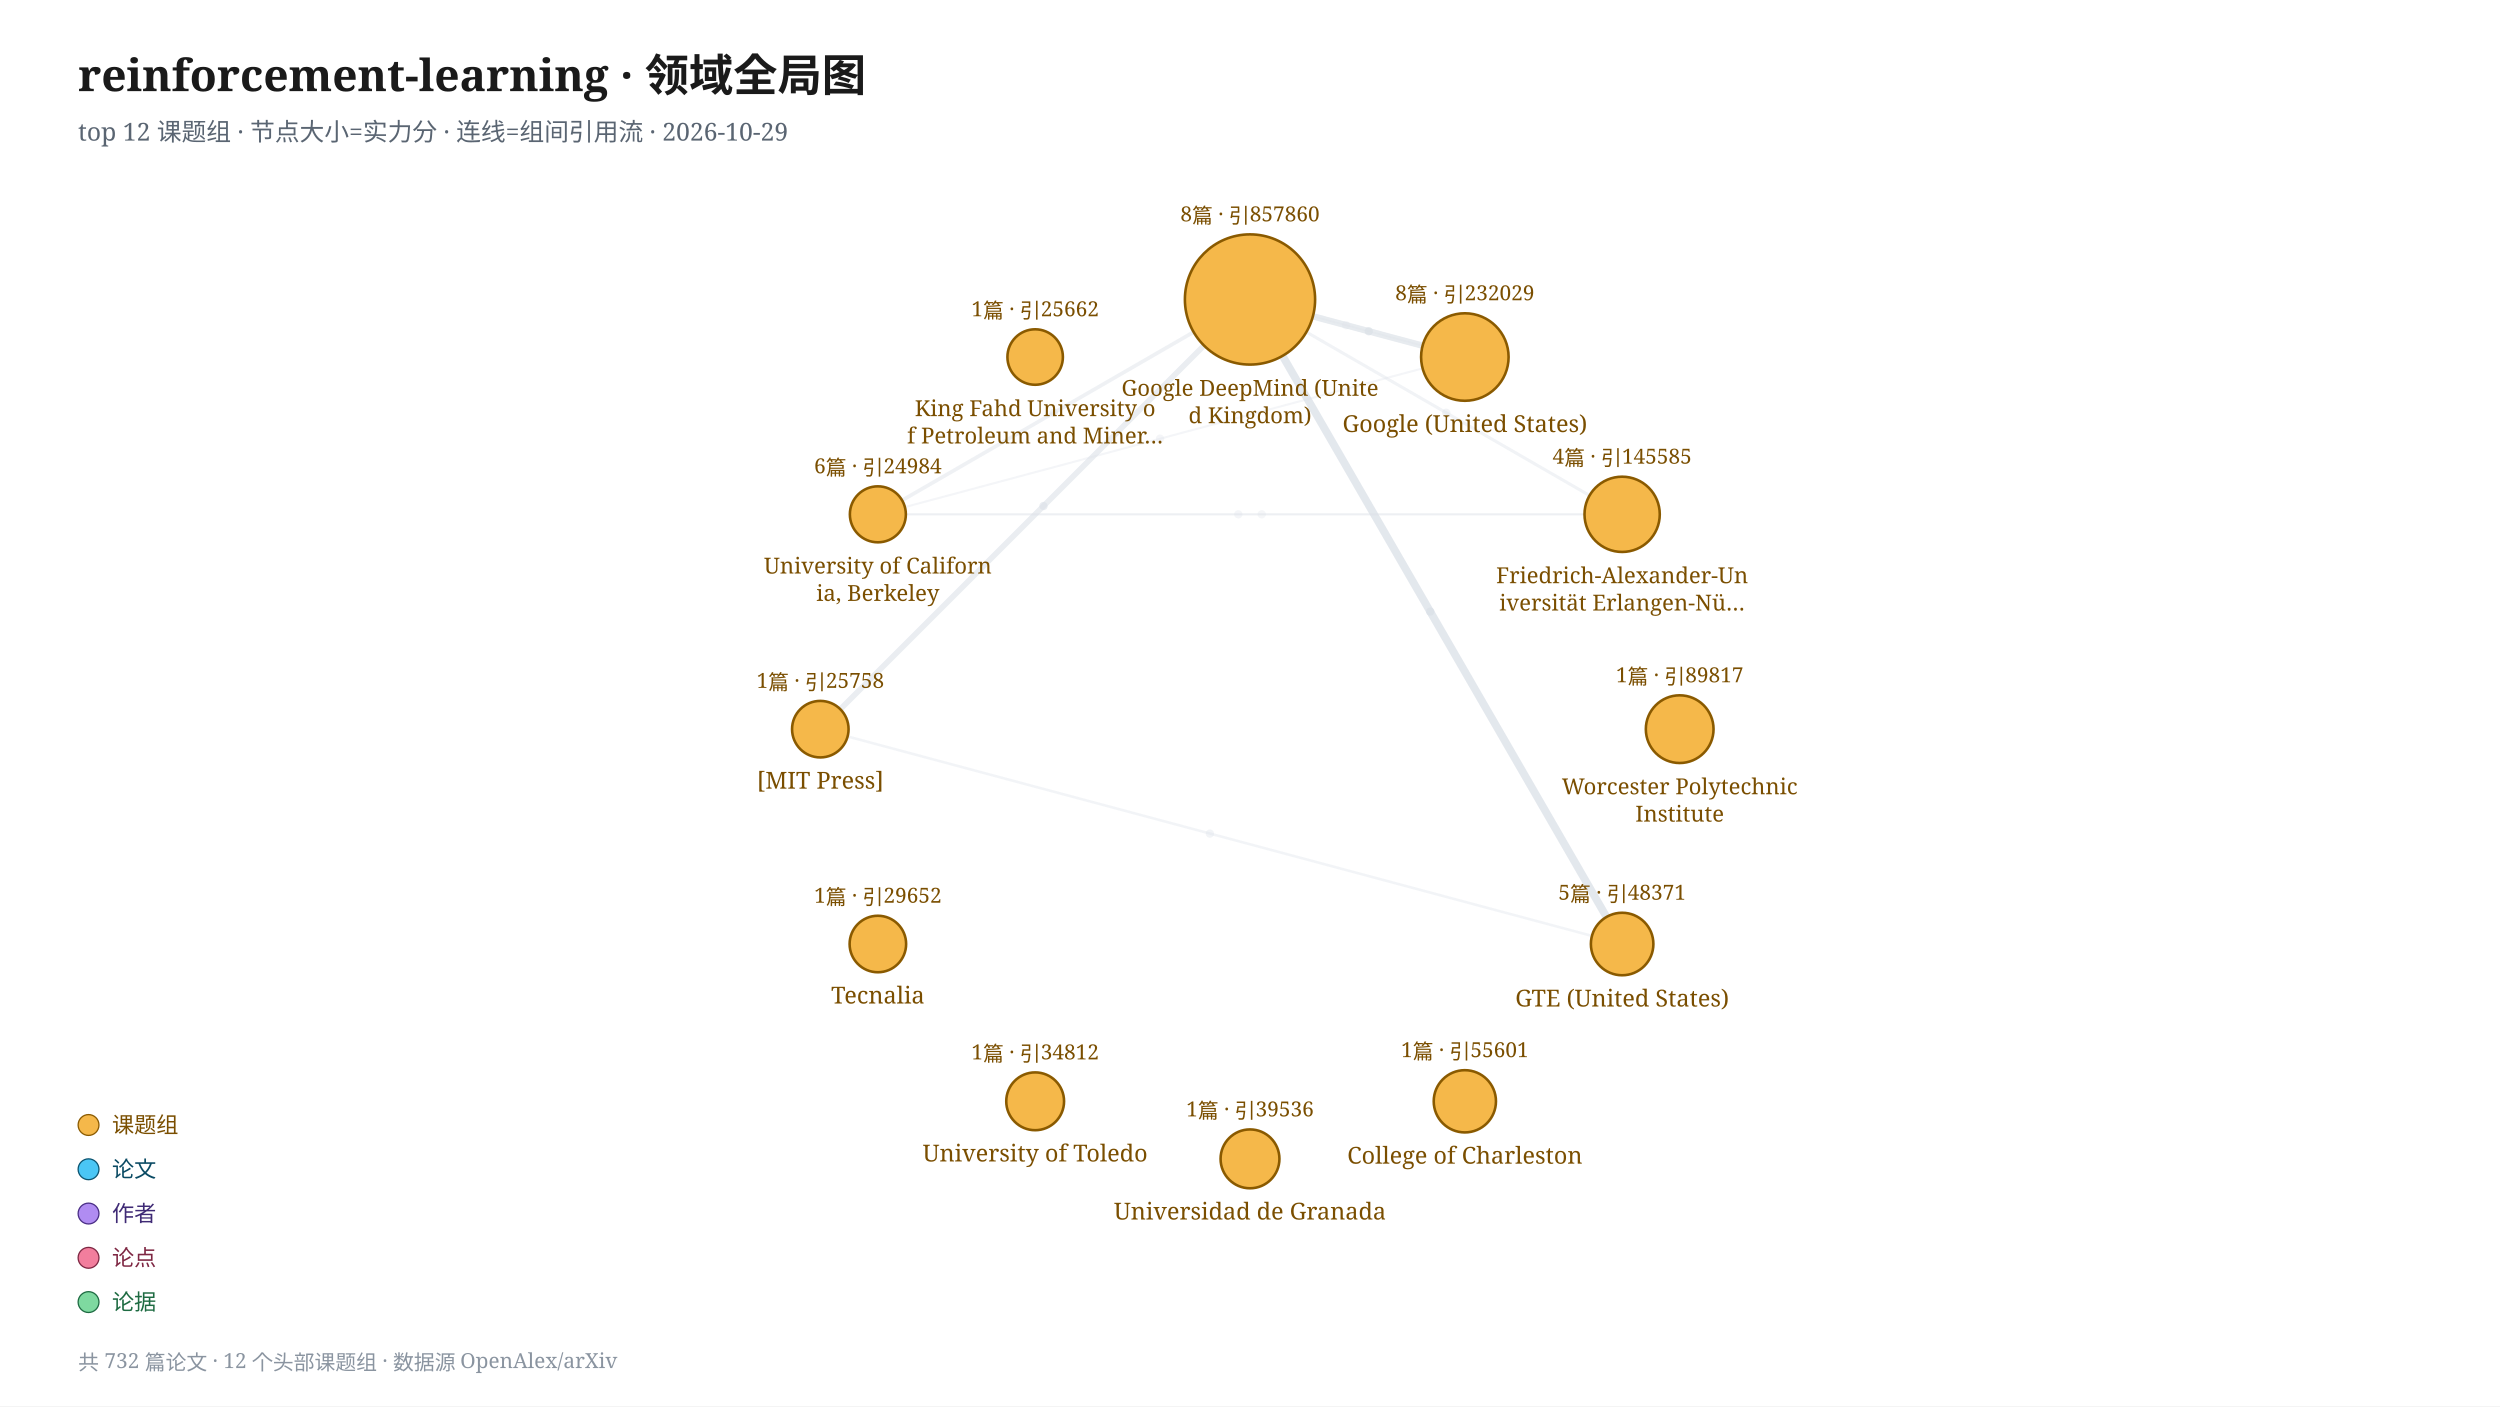
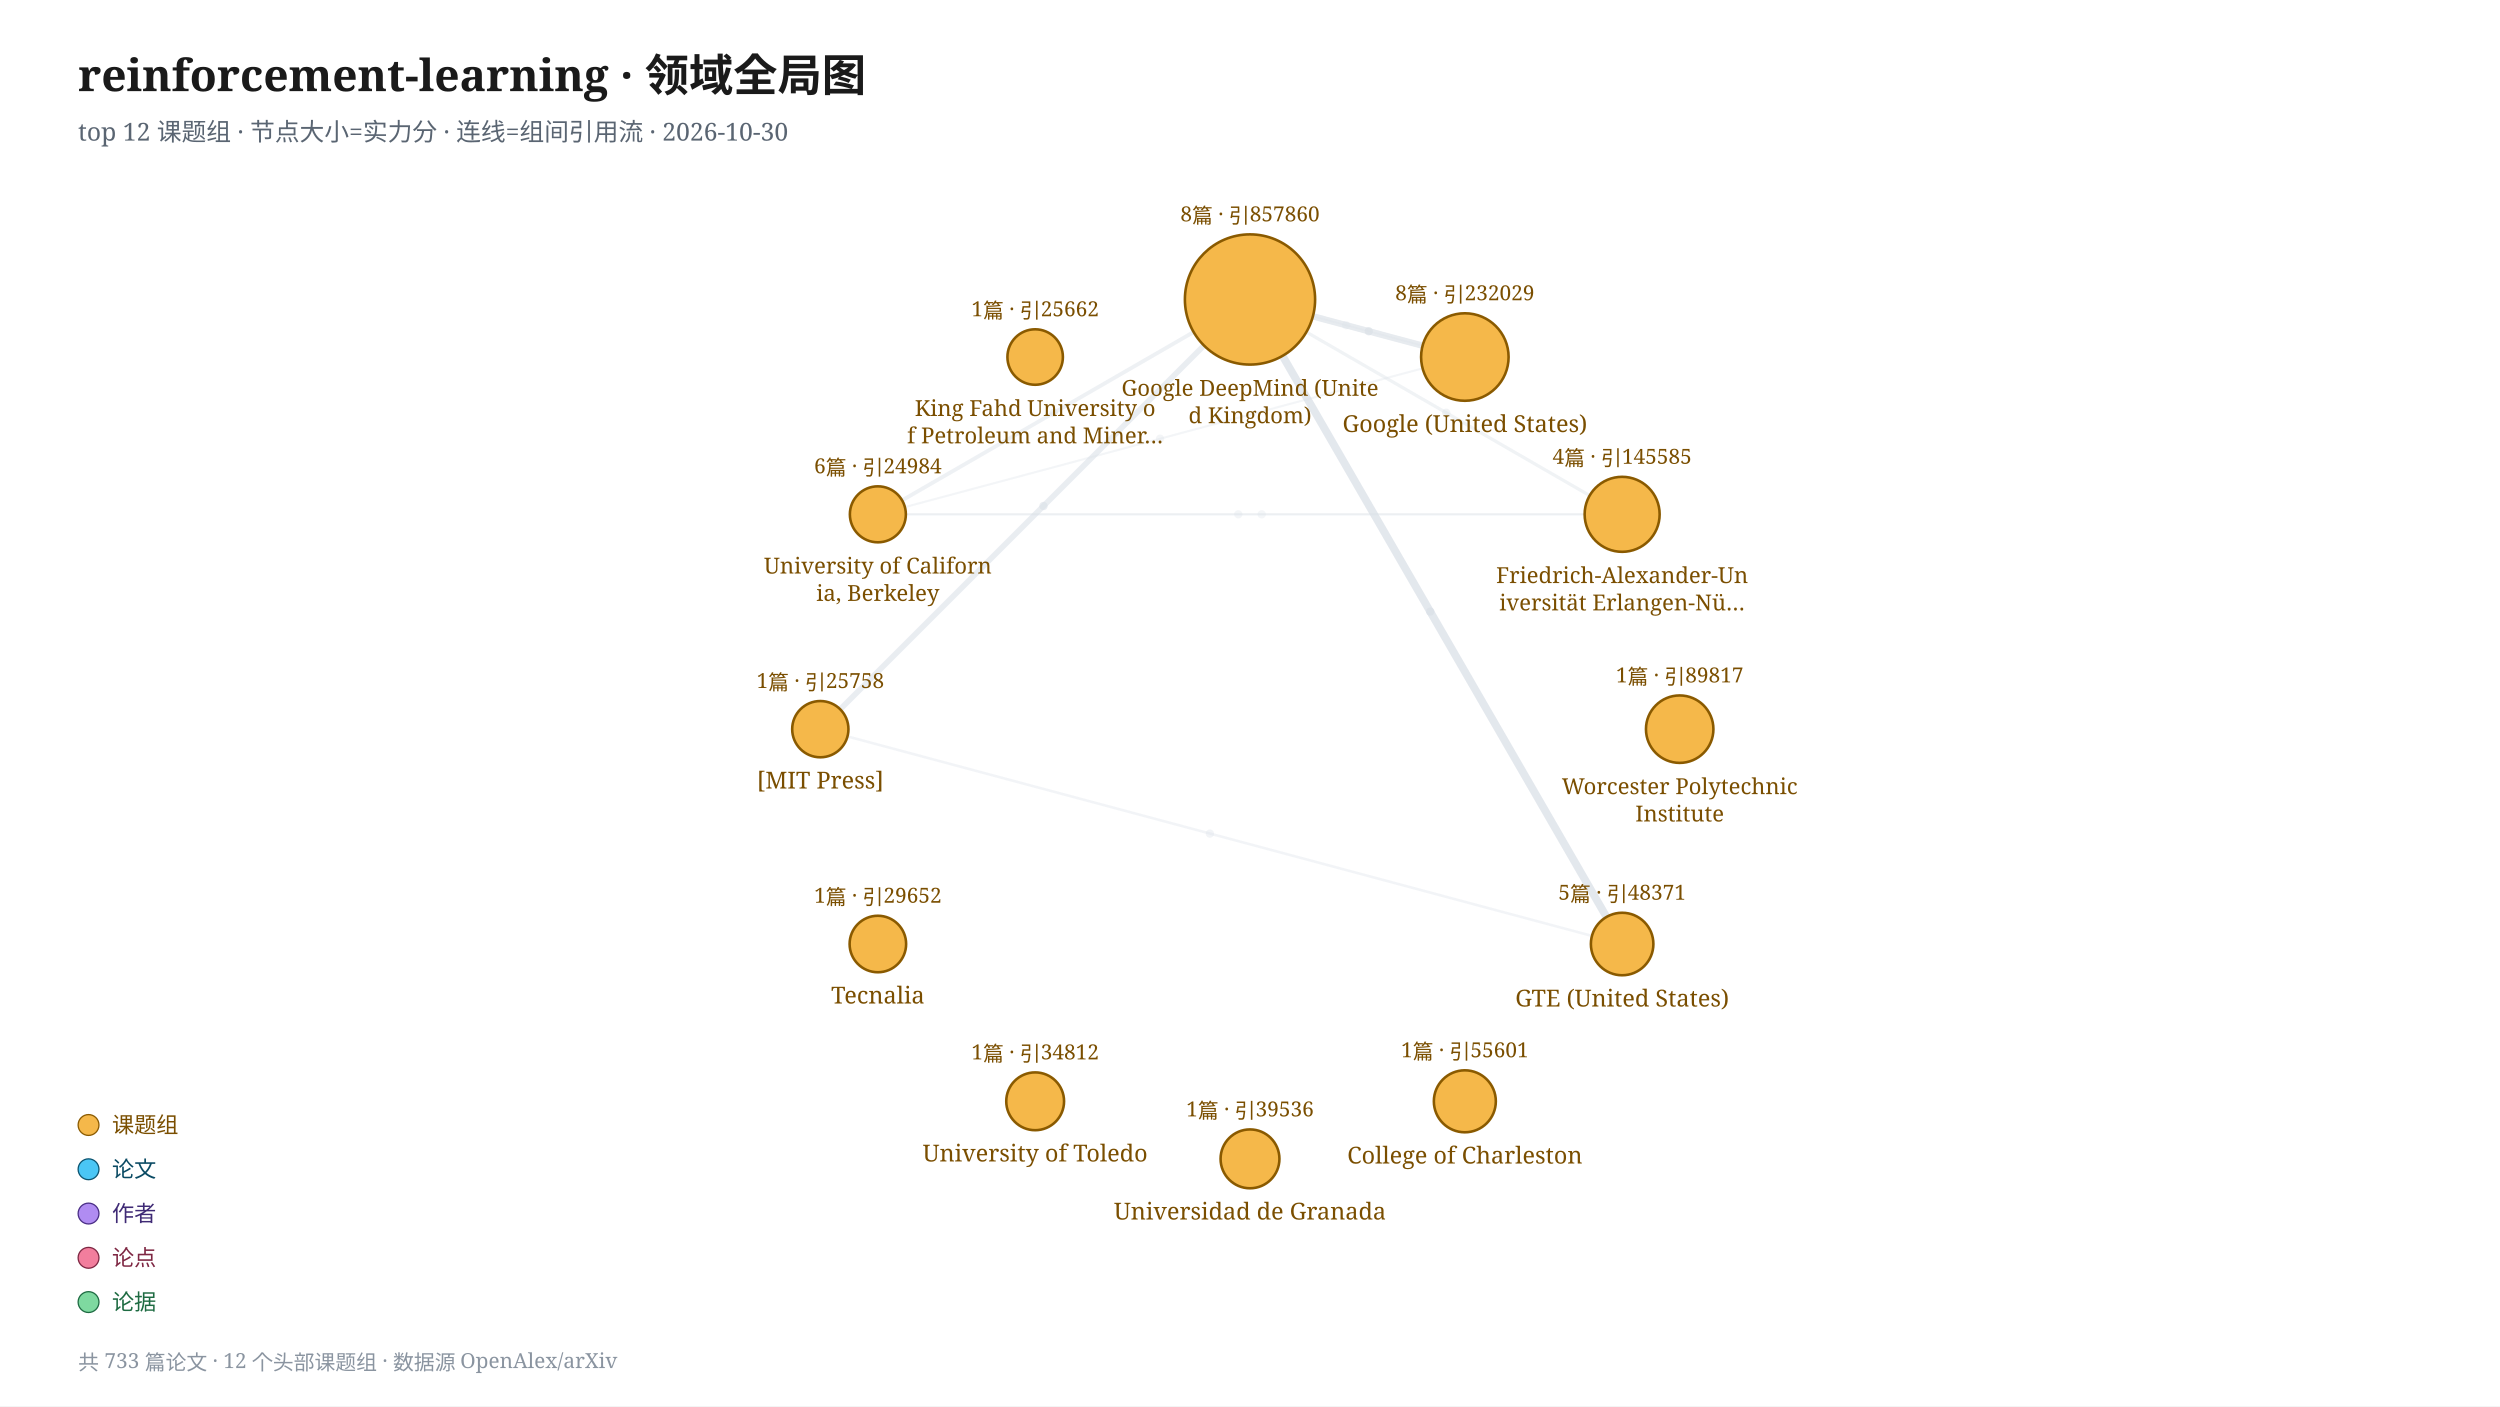
<svg xmlns="http://www.w3.org/2000/svg" width="1920" height="1080" viewBox="0 0 1920 1080">
  <defs>
    <filter id="glow">
      <feGaussianBlur stdDeviation="9" result="b" />
      <feMerge>
        <feMergeNode in="b" />
        <feMergeNode in="SourceGraphic" />
      </feMerge>
    </filter>
    <filter id="soft">
      <feGaussianBlur stdDeviation="4" result="b" />
      <feMerge>
        <feMergeNode in="b" />
        <feMergeNode in="SourceGraphic" />
      </feMerge>
    </filter>
  </defs>
  <rect width="1920" height="1080" fill="#FFFFFF" />
  <text x="60" y="70" fill="#1A1A1A" font-family="Georgia, 'Songti SC', serif" font-size="34" font-weight="bold">reinforcement-learning · 领域全局图</text>
-   <text x="60" y="108" fill="#5A6572" font-family="Georgia, serif" font-size="19">top 12 课题组 · 节点大小=实力分 · 连线=组间引用流 · 2026-10-29</text>
-   <line x1="960.0" y1="230.0" x2="630.0" y2="560.0" stroke="#DAE0E7" stroke-width="4.324" opacity="0.582" />
-   <circle cx="801.4" cy="388.6" r="3.2" fill="#DAE0E7" opacity="0.582" />
+   <text x="60" y="108" fill="#5A6572" font-family="Georgia, serif" font-size="19">top 12 课题组 · 节点大小=实力分 · 连线=组间引用流 · 2026-10-30</text>
+   <line x1="960.0" y1="230.0" x2="630.0" y2="560.0" stroke="#DAE0E7" stroke-width="4.359" opacity="0.586" />
+   <circle cx="801.4" cy="388.6" r="3.2" fill="#DAE0E7" opacity="0.586" />
  <line x1="960.0" y1="230.0" x2="1245.8" y2="725.0" stroke="#DAE0E7" stroke-width="6.0" opacity="0.75" />
  <circle cx="1098.4" cy="469.7" r="3.2" fill="#DAE0E7" opacity="0.75" />
  <line x1="630.0" y1="560.0" x2="1245.8" y2="725.0" stroke="#DAE0E7" stroke-width="2.0" opacity="0.35" />
  <circle cx="929.2" cy="640.2" r="3.2" fill="#DAE0E7" opacity="0.35" />
-   <line x1="1245.8" y1="395.0" x2="960.0" y2="230.0" stroke="#DAE0E7" stroke-width="2.378" opacity="0.388" />
-   <circle cx="1110.7" cy="317.0" r="3.2" fill="#DAE0E7" opacity="0.388" />
+   <line x1="1245.8" y1="395.0" x2="960.0" y2="230.0" stroke="#DAE0E7" stroke-width="2.513" opacity="0.401" />
+   <circle cx="1110.7" cy="317.0" r="3.2" fill="#DAE0E7" opacity="0.401" />
  <line x1="1125.0" y1="274.2" x2="960.0" y2="230.0" stroke="#DAE0E7" stroke-width="5.0" opacity="0.65" />
  <circle cx="1051.2" cy="254.4" r="3.2" fill="#DAE0E7" opacity="0.65" />
-   <line x1="674.2" y1="395.0" x2="960.0" y2="230.0" stroke="#DAE0E7" stroke-width="2.892" opacity="0.439" />
-   <circle cx="809.3" cy="317.0" r="3.2" fill="#DAE0E7" opacity="0.439" />
-   <line x1="674.2" y1="395.0" x2="1125.0" y2="274.2" stroke="#DAE0E7" stroke-width="1.622" opacity="0.312" />
-   <circle cx="890.9" cy="336.9" r="3.2" fill="#DAE0E7" opacity="0.312" />
-   <line x1="674.2" y1="395.0" x2="1245.8" y2="395.0" stroke="#DAE0E7" stroke-width="1.622" opacity="0.312" />
-   <circle cx="951.0" cy="395.0" r="3.2" fill="#DAE0E7" opacity="0.312" />
-   <line x1="1245.8" y1="395.0" x2="674.2" y2="395.0" stroke="#DAE0E7" stroke-width="1.351" opacity="0.285" />
-   <circle cx="969.0" cy="395.0" r="3.2" fill="#DAE0E7" opacity="0.285" />
-   <line x1="960.0" y1="230.0" x2="1125.0" y2="274.2" stroke="#DAE0E7" stroke-width="1.324" opacity="0.282" />
-   <circle cx="1033.8" cy="249.8" r="3.2" fill="#DAE0E7" opacity="0.282" />
+   <line x1="674.2" y1="395.0" x2="960.0" y2="230.0" stroke="#DAE0E7" stroke-width="3.0" opacity="0.45" />
+   <circle cx="809.3" cy="317.0" r="3.2" fill="#DAE0E7" opacity="0.45" />
+   <line x1="674.2" y1="395.0" x2="1125.0" y2="274.2" stroke="#DAE0E7" stroke-width="1.641" opacity="0.314" />
+   <circle cx="890.9" cy="336.9" r="3.2" fill="#DAE0E7" opacity="0.314" />
+   <line x1="674.2" y1="395.0" x2="1245.8" y2="395.0" stroke="#DAE0E7" stroke-width="1.641" opacity="0.314" />
+   <circle cx="951.0" cy="395.0" r="3.2" fill="#DAE0E7" opacity="0.314" />
+   <line x1="1245.8" y1="395.0" x2="674.2" y2="395.0" stroke="#DAE0E7" stroke-width="1.436" opacity="0.294" />
+   <circle cx="969.0" cy="395.0" r="3.2" fill="#DAE0E7" opacity="0.294" />
+   <line x1="960.0" y1="230.0" x2="1125.0" y2="274.2" stroke="#DAE0E7" stroke-width="1.359" opacity="0.286" />
+   <circle cx="1033.8" cy="249.8" r="3.2" fill="#DAE0E7" opacity="0.286" />
  <circle cx="960.0" cy="230.0" r="50.0" fill="#F5B84A" stroke="#8A5A00" stroke-width="2" opacity="1.0" />
  <text x="960.0" y="304.0" text-anchor="middle" fill="#7A4E00" font-family="Georgia, serif" font-size="17" opacity="1.0">Google DeepMind (Unite</text>
  <text x="960.0" y="325.0" text-anchor="middle" fill="#7A4E00" font-family="Georgia, serif" font-size="17" opacity="1.0">d Kingdom)</text>
  <text x="960.0" y="170.0" text-anchor="middle" fill="#7A4E00" font-family="Georgia, serif" font-size="16" opacity="1.0">8篇 · 引857860</text>
  <circle cx="1125.0" cy="274.2" r="33.6" fill="#F5B84A" stroke="#8A5A00" stroke-width="2" opacity="1.0" />
  <text x="1125.0" y="331.8" text-anchor="middle" fill="#7A4E00" font-family="Georgia, serif" font-size="18" opacity="1.0">Google (United States)</text>
  <text x="1125.0" y="230.6" text-anchor="middle" fill="#7A4E00" font-family="Georgia, serif" font-size="16" opacity="1.0">8篇 · 引232029</text>
-   <circle cx="1245.8" cy="395.0" r="28.9" fill="#F5B84A" stroke="#8A5A00" stroke-width="2" opacity="1.0" />
-   <text x="1245.8" y="447.9" text-anchor="middle" fill="#7A4E00" font-family="Georgia, serif" font-size="17" opacity="1.0">Friedrich-Alexander-Un</text>
-   <text x="1245.8" y="468.9" text-anchor="middle" fill="#7A4E00" font-family="Georgia, serif" font-size="17" opacity="1.0">iversität Erlangen-Nü…</text>
-   <text x="1245.8" y="356.1" text-anchor="middle" fill="#7A4E00" font-family="Georgia, serif" font-size="16" opacity="1.0">4篇 · 引145585</text>
-   <circle cx="1290.0" cy="560.0" r="26.0" fill="#F5B84A" stroke="#8A5A00" stroke-width="2" opacity="1.0" />
-   <text x="1290.0" y="610.0" text-anchor="middle" fill="#7A4E00" font-family="Georgia, serif" font-size="17" opacity="1.0">Worcester Polytechnic </text>
-   <text x="1290.0" y="631.0" text-anchor="middle" fill="#7A4E00" font-family="Georgia, serif" font-size="17" opacity="1.0">Institute</text>
-   <text x="1290.0" y="524.0" text-anchor="middle" fill="#7A4E00" font-family="Georgia, serif" font-size="16" opacity="1.0">1篇 · 引89817</text>
+   <circle cx="1245.8" cy="395.0" r="28.8" fill="#F5B84A" stroke="#8A5A00" stroke-width="2" opacity="1.0" />
+   <text x="1245.8" y="447.8" text-anchor="middle" fill="#7A4E00" font-family="Georgia, serif" font-size="17" opacity="1.0">Friedrich-Alexander-Un</text>
+   <text x="1245.8" y="468.8" text-anchor="middle" fill="#7A4E00" font-family="Georgia, serif" font-size="17" opacity="1.0">iversität Erlangen-Nü…</text>
+   <text x="1245.8" y="356.2" text-anchor="middle" fill="#7A4E00" font-family="Georgia, serif" font-size="16" opacity="1.0">4篇 · 引145585</text>
+   <circle cx="1290.0" cy="560.0" r="25.9" fill="#F5B84A" stroke="#8A5A00" stroke-width="2" opacity="1.0" />
+   <text x="1290.0" y="609.9" text-anchor="middle" fill="#7A4E00" font-family="Georgia, serif" font-size="17" opacity="1.0">Worcester Polytechnic </text>
+   <text x="1290.0" y="630.9" text-anchor="middle" fill="#7A4E00" font-family="Georgia, serif" font-size="17" opacity="1.0">Institute</text>
+   <text x="1290.0" y="524.1" text-anchor="middle" fill="#7A4E00" font-family="Georgia, serif" font-size="16" opacity="1.0">1篇 · 引89817</text>
  <circle cx="1245.8" cy="725.0" r="24.0" fill="#F5B84A" stroke="#8A5A00" stroke-width="2" opacity="1.0" />
  <text x="1245.8" y="773.0" text-anchor="middle" fill="#7A4E00" font-family="Georgia, serif" font-size="18" opacity="1.0">GTE (United States)</text>
  <text x="1245.8" y="691.0" text-anchor="middle" fill="#7A4E00" font-family="Georgia, serif" font-size="16" opacity="1.0">5篇 · 引48371</text>
-   <circle cx="1125.0" cy="845.8" r="23.9" fill="#F5B84A" stroke="#8A5A00" stroke-width="2" opacity="1.0" />
-   <text x="1125.0" y="893.7" text-anchor="middle" fill="#7A4E00" font-family="Georgia, serif" font-size="18" opacity="1.0">College of Charleston</text>
-   <text x="1125.0" y="811.9" text-anchor="middle" fill="#7A4E00" font-family="Georgia, serif" font-size="16" opacity="1.0">1篇 · 引55601</text>
+   <circle cx="1125.0" cy="845.8" r="23.8" fill="#F5B84A" stroke="#8A5A00" stroke-width="2" opacity="1.0" />
+   <text x="1125.0" y="893.6" text-anchor="middle" fill="#7A4E00" font-family="Georgia, serif" font-size="18" opacity="1.0">College of Charleston</text>
+   <text x="1125.0" y="812.0" text-anchor="middle" fill="#7A4E00" font-family="Georgia, serif" font-size="16" opacity="1.0">1篇 · 引55601</text>
  <circle cx="960.0" cy="890.0" r="22.6" fill="#F5B84A" stroke="#8A5A00" stroke-width="2" opacity="1.0" />
  <text x="960.0" y="936.6" text-anchor="middle" fill="#7A4E00" font-family="Georgia, serif" font-size="18" opacity="1.0">Universidad de Granada</text>
  <text x="960.0" y="857.4" text-anchor="middle" fill="#7A4E00" font-family="Georgia, serif" font-size="16" opacity="1.0">1篇 · 引39536</text>
  <circle cx="795.0" cy="845.8" r="22.2" fill="#F5B84A" stroke="#8A5A00" stroke-width="2" opacity="1.0" />
  <text x="795.0" y="892.0" text-anchor="middle" fill="#7A4E00" font-family="Georgia, serif" font-size="18" opacity="1.0">University of Toledo</text>
  <text x="795.0" y="813.6" text-anchor="middle" fill="#7A4E00" font-family="Georgia, serif" font-size="16" opacity="1.0">1篇 · 引34812</text>
  <circle cx="674.2" cy="725.0" r="21.7" fill="#F5B84A" stroke="#8A5A00" stroke-width="2" opacity="1.0" />
  <text x="674.2" y="770.7" text-anchor="middle" fill="#7A4E00" font-family="Georgia, serif" font-size="18" opacity="1.0">Tecnalia</text>
  <text x="674.2" y="693.3" text-anchor="middle" fill="#7A4E00" font-family="Georgia, serif" font-size="16" opacity="1.0">1篇 · 引29652</text>
-   <circle cx="630.0" cy="560.0" r="21.7" fill="#F5B84A" stroke="#8A5A00" stroke-width="2" opacity="1.0" />
-   <text x="630.0" y="605.7" text-anchor="middle" fill="#7A4E00" font-family="Georgia, serif" font-size="18" opacity="1.0">[MIT Press]</text>
-   <text x="630.0" y="528.3" text-anchor="middle" fill="#7A4E00" font-family="Georgia, serif" font-size="16" opacity="1.0">1篇 · 引25758</text>
+   <circle cx="630.0" cy="560.0" r="21.6" fill="#F5B84A" stroke="#8A5A00" stroke-width="2" opacity="1.0" />
+   <text x="630.0" y="605.6" text-anchor="middle" fill="#7A4E00" font-family="Georgia, serif" font-size="18" opacity="1.0">[MIT Press]</text>
+   <text x="630.0" y="528.4" text-anchor="middle" fill="#7A4E00" font-family="Georgia, serif" font-size="16" opacity="1.0">1篇 · 引25758</text>
  <circle cx="674.2" cy="395.0" r="21.5" fill="#F5B84A" stroke="#8A5A00" stroke-width="2" opacity="1.0" />
  <text x="674.2" y="440.5" text-anchor="middle" fill="#7A4E00" font-family="Georgia, serif" font-size="17" opacity="1.0">University of Californ</text>
  <text x="674.2" y="461.5" text-anchor="middle" fill="#7A4E00" font-family="Georgia, serif" font-size="17" opacity="1.0">ia, Berkeley</text>
  <text x="674.2" y="363.5" text-anchor="middle" fill="#7A4E00" font-family="Georgia, serif" font-size="16" opacity="1.0">6篇 · 引24984</text>
  <circle cx="795.0" cy="274.2" r="21.3" fill="#F5B84A" stroke="#8A5A00" stroke-width="2" opacity="1.0" />
-   <text x="795.0" y="319.6" text-anchor="middle" fill="#7A4E00" font-family="Georgia, serif" font-size="17" opacity="1.0">King Fahd University o</text>
-   <text x="795.0" y="340.6" text-anchor="middle" fill="#7A4E00" font-family="Georgia, serif" font-size="17" opacity="1.0">f Petroleum and Miner…</text>
+   <text x="795.0" y="319.5" text-anchor="middle" fill="#7A4E00" font-family="Georgia, serif" font-size="17" opacity="1.0">King Fahd University o</text>
+   <text x="795.0" y="340.5" text-anchor="middle" fill="#7A4E00" font-family="Georgia, serif" font-size="17" opacity="1.0">f Petroleum and Miner…</text>
  <text x="795.0" y="242.9" text-anchor="middle" fill="#7A4E00" font-family="Georgia, serif" font-size="16" opacity="1.0">1篇 · 引25662</text>
  <circle cx="68" cy="864" r="8" fill="#F5B84A" stroke="#8A5A00" />
  <text x="86" y="870" fill="#7A4E00" font-family="Georgia, serif" font-size="17">课题组</text>
  <circle cx="68" cy="898" r="8" fill="#4AC6F5" stroke="#0B5470" />
  <text x="86" y="904" fill="#0A4A63" font-family="Georgia, serif" font-size="17">论文</text>
  <circle cx="68" cy="932" r="8" fill="#B08CF2" stroke="#4A2E86" />
  <text x="86" y="938" fill="#3F2A75" font-family="Georgia, serif" font-size="17">作者</text>
  <circle cx="68" cy="966" r="8" fill="#F27E9D" stroke="#7E2743" />
  <text x="86" y="972" fill="#7E2743" font-family="Georgia, serif" font-size="17">论点</text>
  <circle cx="68" cy="1000" r="8" fill="#7ED9A0" stroke="#1E6B42" />
  <text x="86" y="1006" fill="#1E6B42" font-family="Georgia, serif" font-size="17">论据</text>
-   <text x="60" y="1052" fill="#8A94A0" font-family="Georgia, serif" font-size="16">共 732 篇论文 · 12 个头部课题组 · 数据源 OpenAlex/arXiv</text>
+   <text x="60" y="1052" fill="#8A94A0" font-family="Georgia, serif" font-size="16">共 733 篇论文 · 12 个头部课题组 · 数据源 OpenAlex/arXiv</text>
</svg>
